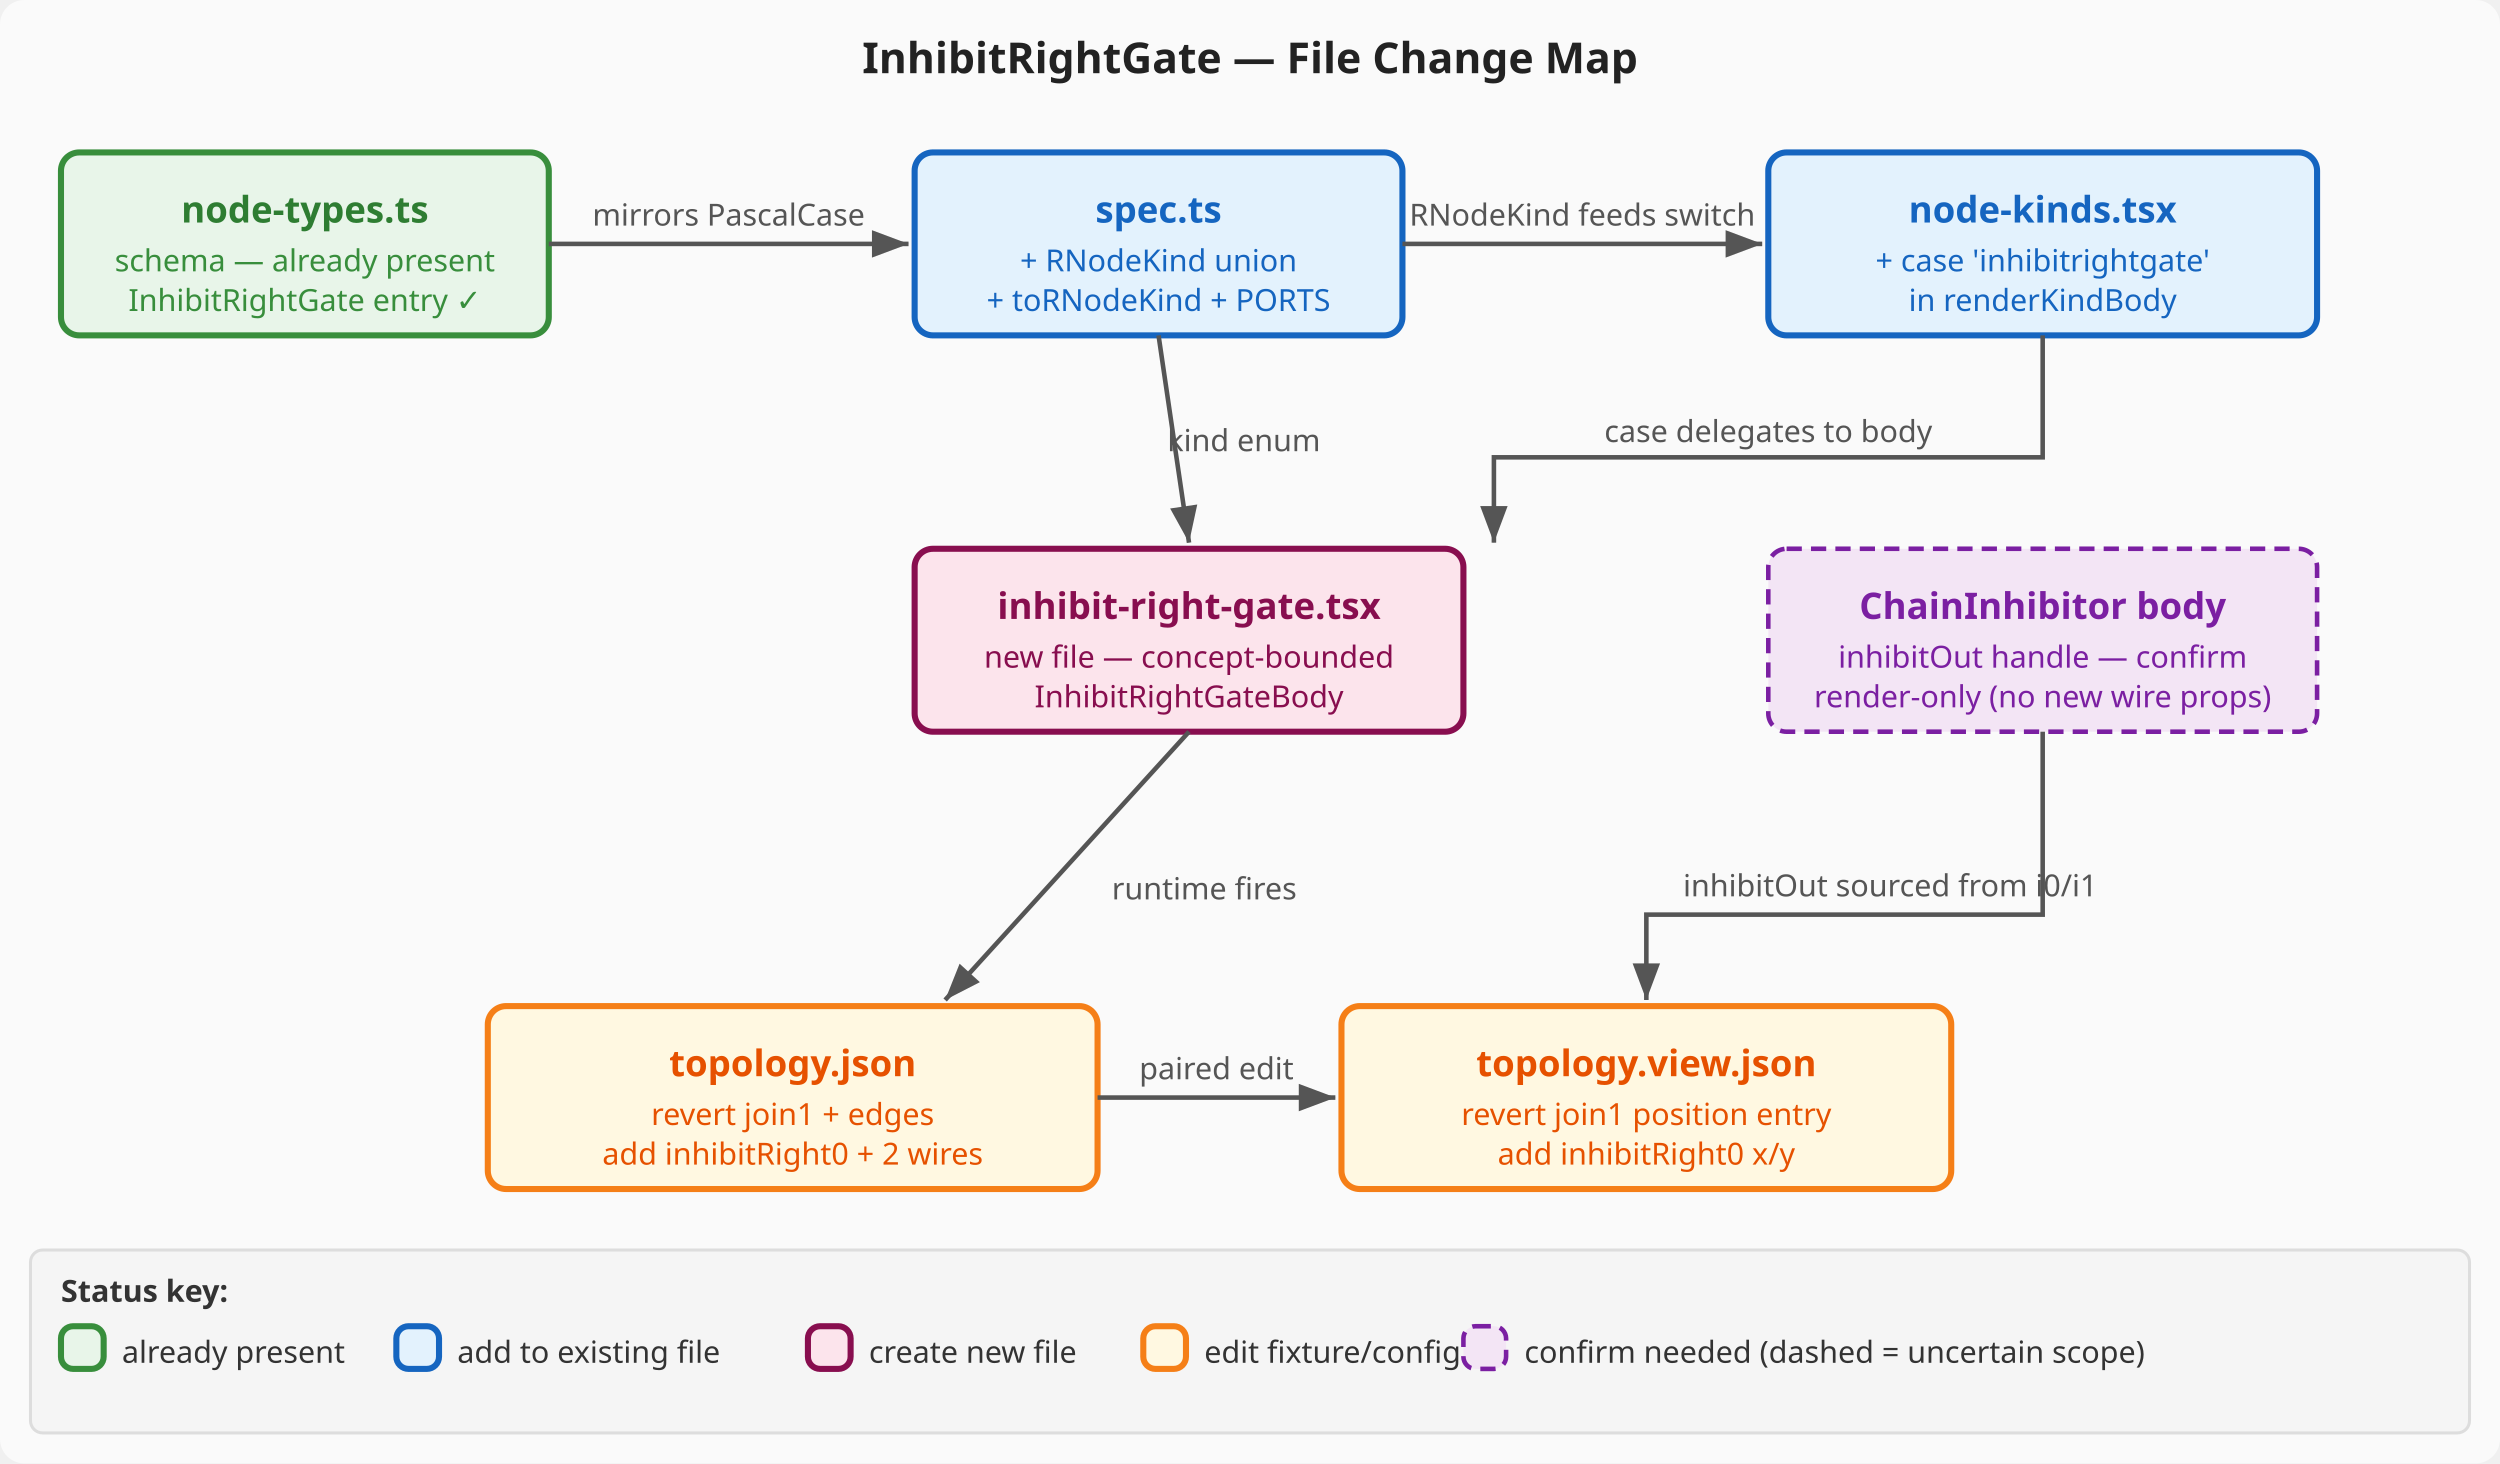
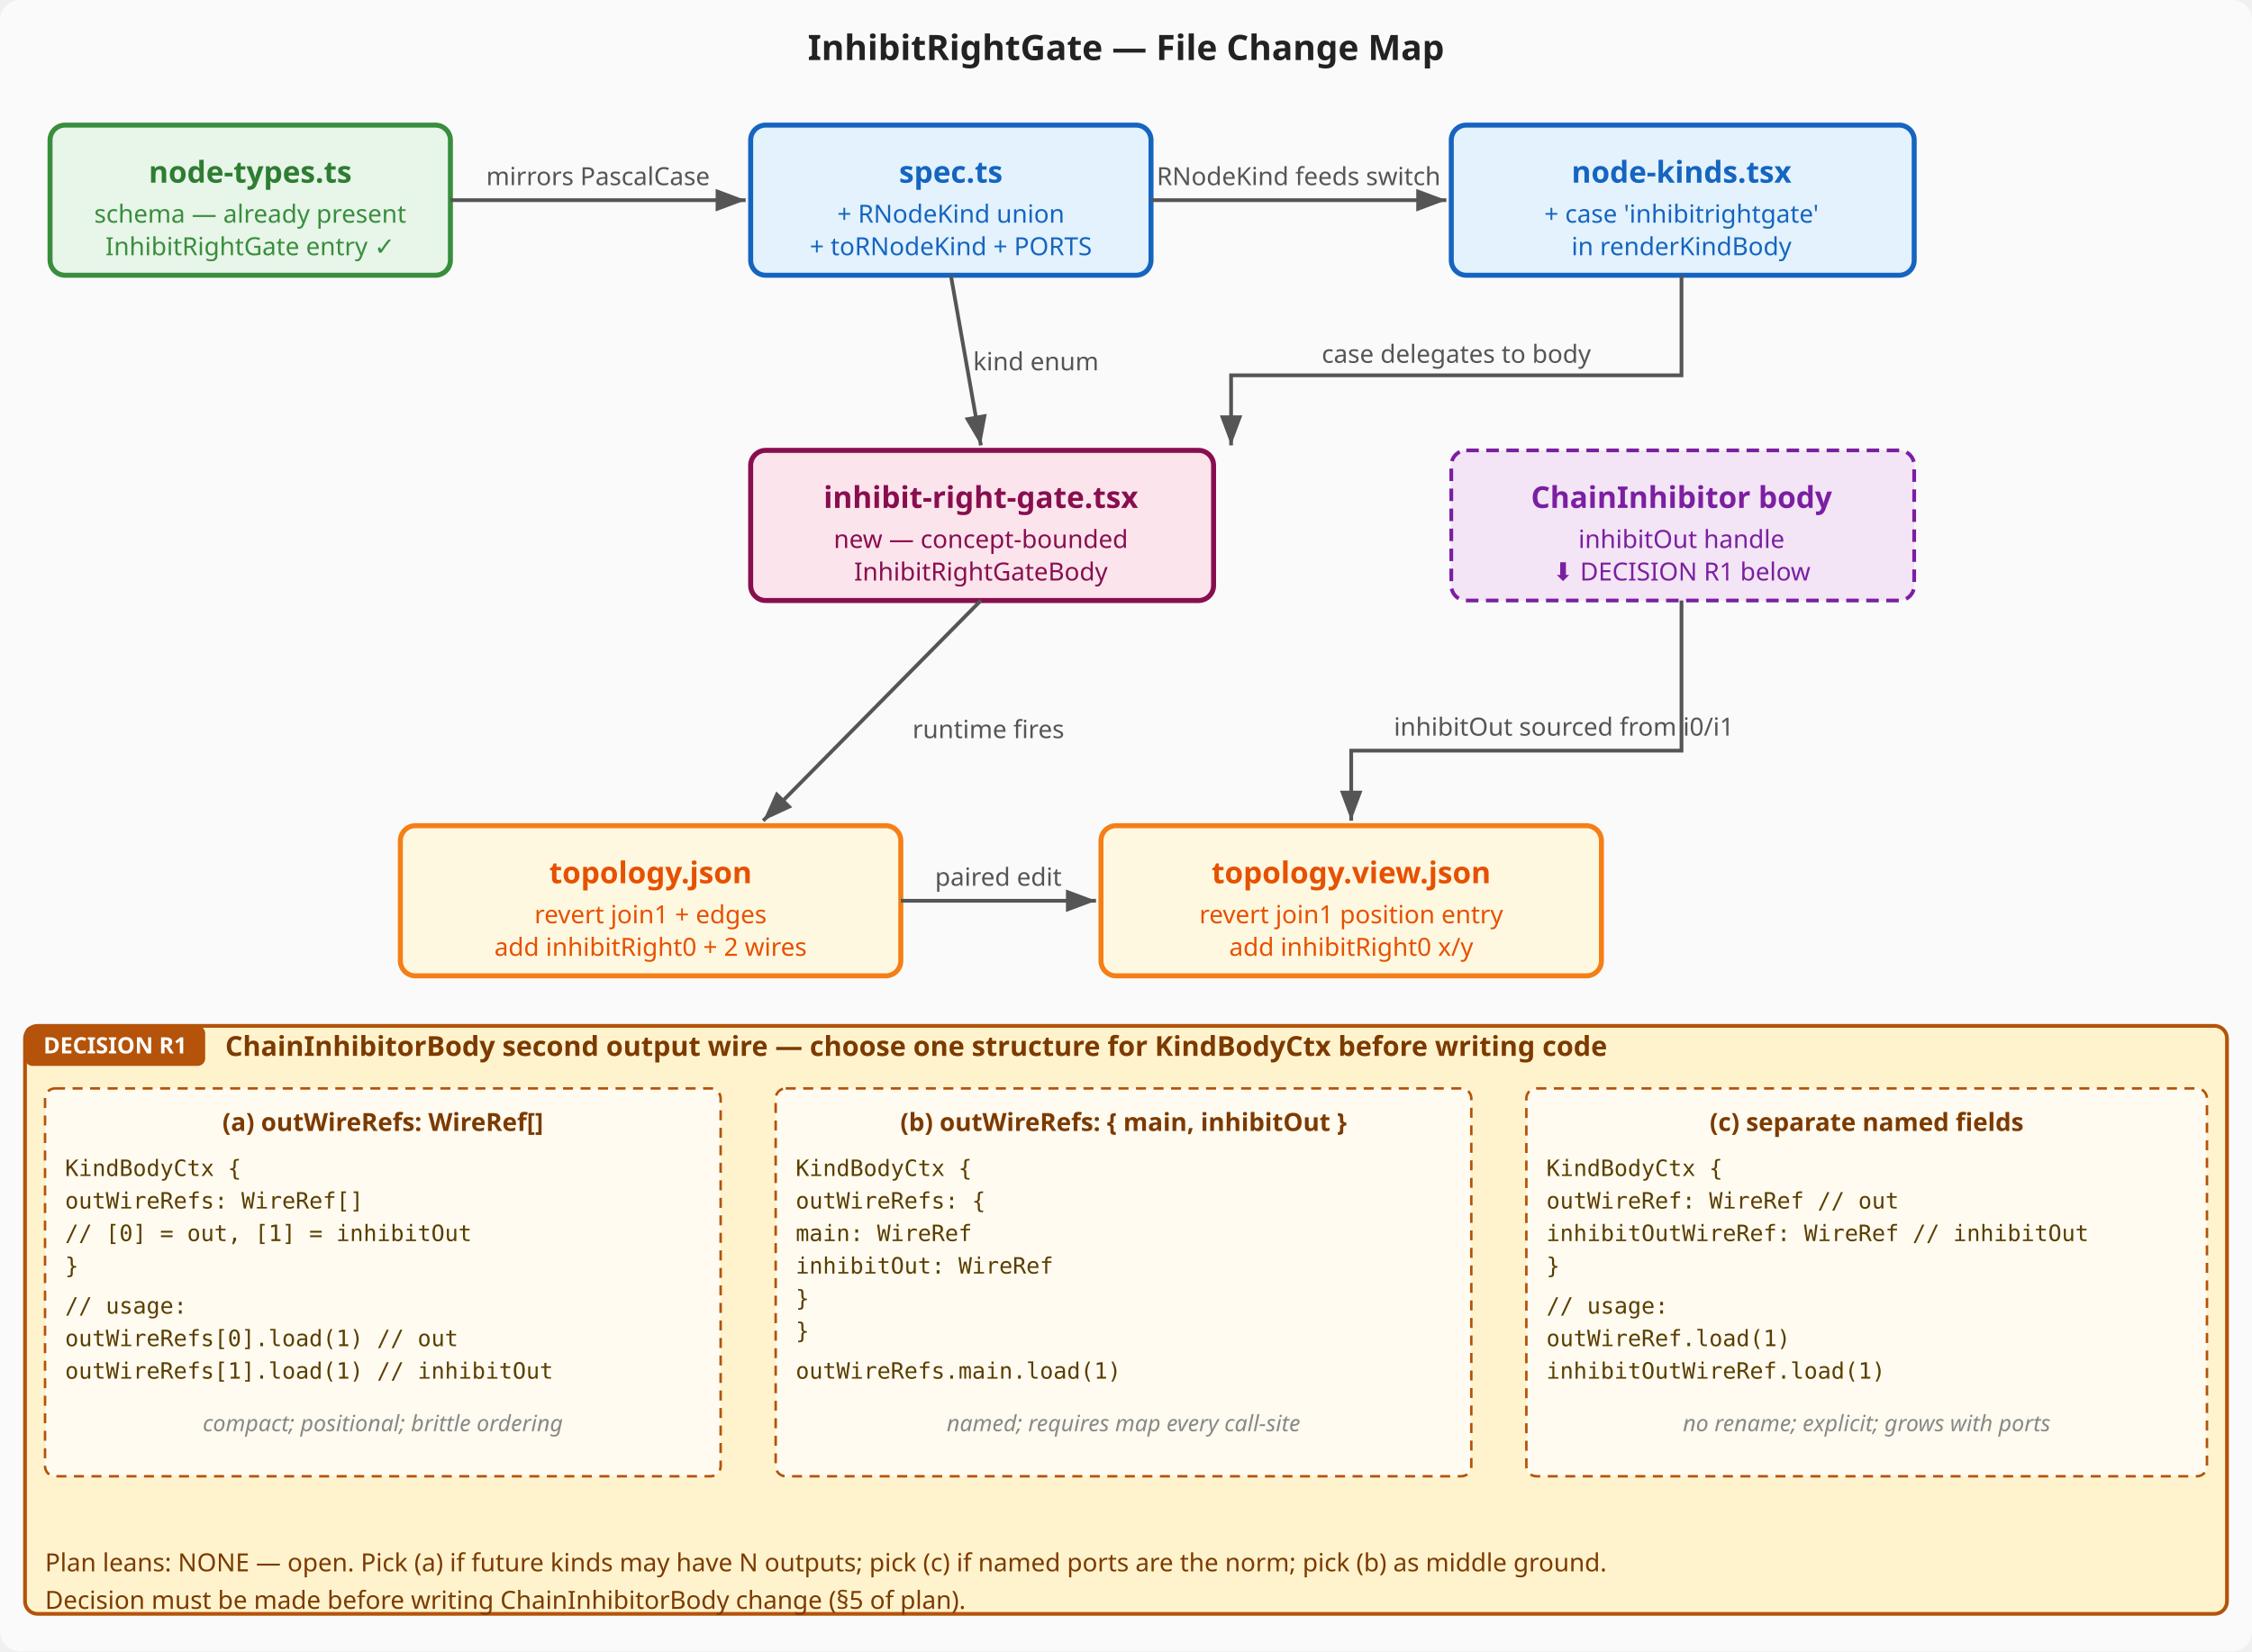
- <svg xmlns="http://www.w3.org/2000/svg" viewBox="0 0 820 480" font-weight="400" font-family="ui-sans-serif, system-ui, sans-serif">
+ <svg xmlns="http://www.w3.org/2000/svg" viewBox="0 0 900 660" font-weight="400" font-family="ui-sans-serif, system-ui, sans-serif">
  <style>
    svg { font-family: ui-sans-serif, system-ui, sans-serif; font-size: 12px; font-weight: 400; }
-     .diagram-bg     { fill: #fafafa; }
-     .box-exists     { fill: #e8f5e9; stroke: #388e3c; stroke-width: 2; }
-     .box-add        { fill: #e3f2fd; stroke: #1565c0; stroke-width: 2; }
-     .box-create     { fill: #fce4ec; stroke: #880e4f; stroke-width: 2; }
-     .box-edit       { fill: #fff8e1; stroke: #f57f17; stroke-width: 2; }
-     .box-maybe      { fill: #f3e5f5; stroke: #7b1fa2; stroke-width: 1.5; stroke-dasharray: 5 3; }
-     .box-label      { font-size: 12px; text-anchor: middle; font-weight: 600; }
-     .box-sublabel   { font-size: 10px; text-anchor: middle; }
-     .edge-flow      { stroke: #555; stroke-width: 1.5; fill: none; marker-end: url(#arrow-gray); }
-     .edge-label     { font-size: 10px; text-anchor: middle; fill: #555; }
-     .legend-rect    { rx: 4; height: 14; width: 14; }
-     .legend-text    { font-size: 10px; fill: #333; }
-     .title-text     { font-size: 14px; font-weight: 600; fill: #222; text-anchor: middle; }
+     .diagram-bg    { fill: #fafafa; }
+     .box-exists    { fill: #e8f5e9; stroke: #388e3c; stroke-width: 2; }
+     .box-add       { fill: #e3f2fd; stroke: #1565c0; stroke-width: 2; }
+     .box-create    { fill: #fce4ec; stroke: #880e4f; stroke-width: 2; }
+     .box-edit      { fill: #fff8e1; stroke: #f57f17; stroke-width: 2; }
+     .box-maybe     { fill: #f3e5f5; stroke: #7b1fa2; stroke-width: 1.5; stroke-dasharray: 5 3; }
+     .box-label     { font-size: 12px; text-anchor: middle; }
+     .box-sublabel  { font-size: 10px; text-anchor: middle; }
+     .edge-flow     { stroke: #555; stroke-width: 1.5; fill: none; marker-end: url(#arrow-gray); }
+     .edge-label    { font-size: 10px; text-anchor: middle; fill: #555; }
+     .title-text    { font-size: 14px; font-weight: 600; fill: #222; text-anchor: middle; }
+ 
+     /* ── DECISION badge ── */
+     .decision-bg          { fill: #fff3cd; stroke: #b45309; stroke-width: 1.5; }
+     .decision-badge       { fill: #b45309; }
+     .decision-badge-text  { font-size: 9px; font-weight: 700; fill: #fff; text-anchor: middle; }
+     .decision-section-hdr { font-size: 11px; font-weight: 600; fill: #7c3a00; text-anchor: start; }
+     .decision-body        { font-size: 10px; fill: #7c3a00; text-anchor: start; }
+ 
+     /* ── Option boxes inside the decision zone ── */
+     .option-box   { fill: #fffbf0; stroke: #b45309; stroke-width: 1; stroke-dasharray: 4 3; }
+     .option-label { font-size: 10px; font-weight: 600; fill: #7c3a00; text-anchor: middle; }
+     .option-code  { font-size: 9px;  fill: #5a3e00; text-anchor: start; font-family: "ui-monospace, monospace"; }
+     .option-lean  { font-size: 9px;  fill: #888;    text-anchor: middle; font-style: italic; }
+ 
+     /* Legend */
+     .legend-text { font-size: 10px; fill: #333; }
  </style>
  <defs>
    <marker id="arrow-gray" markerWidth="8" markerHeight="6" refX="8" refY="3" orient="auto">
      <path d="M0,0 L8,3 L0,6 Z" fill="#555" />
    </marker>
  </defs>
-   <rect class="diagram-bg" x="0" y="0" width="820" height="480" rx="8" />
-   <text class="title-text" x="410" y="24" font-weight="600" fill="#222" stroke="none">InhibitRightGate — File Change Map</text>
+   <rect class="diagram-bg" x="0" y="0" width="900" height="660" rx="8" />
+   <text class="title-text" x="450" y="24" font-weight="600" fill="#222" stroke="none">InhibitRightGate — File Change Map</text>
  <g id="file-node-types" data-role="schema" data-status="exists">
    <rect class="box-exists" x="20" y="50" width="160" height="60" rx="6" />
    <text class="box-label" x="100" y="73" font-weight="600" fill="#2e7d32" stroke="none">node-types.ts</text>
    <text class="box-sublabel" x="100" y="89" font-weight="300" fill="#388e3c" stroke="none">schema — already present</text>
    <text class="box-sublabel" x="100" y="102" font-weight="300" fill="#388e3c" stroke="none">InhibitRightGate entry ✓</text>
  </g>
  <g id="file-spec-ts" data-role="spec" data-status="add">
    <rect class="box-add" x="300" y="50" width="160" height="60" rx="6" />
    <text class="box-label" x="380" y="73" font-weight="600" fill="#1565c0" stroke="none">spec.ts</text>
    <text class="box-sublabel" x="380" y="89" font-weight="300" fill="#1565c0" stroke="none">+ RNodeKind union</text>
    <text class="box-sublabel" x="380" y="102" font-weight="300" fill="#1565c0" stroke="none">+ toRNodeKind + PORTS</text>
  </g>
  <g id="file-new-kind" data-role="kind-impl" data-status="create">
-     <rect class="box-create" x="300" y="180" width="180" height="60" rx="6" />
-     <text class="box-label" x="390" y="203" font-weight="600" fill="#880e4f" stroke="none">inhibit-right-gate.tsx</text>
-     <text class="box-sublabel" x="390" y="219" font-weight="300" fill="#880e4f" stroke="none">new file — concept-bounded</text>
-     <text class="box-sublabel" x="390" y="232" font-weight="300" fill="#880e4f" stroke="none">InhibitRightGateBody</text>
+     <rect class="box-create" x="300" y="180" width="185" height="60" rx="6" />
+     <text class="box-label" x="392" y="203" font-weight="600" fill="#880e4f" stroke="none">inhibit-right-gate.tsx</text>
+     <text class="box-sublabel" x="392" y="219" font-weight="300" fill="#880e4f" stroke="none">new — concept-bounded</text>
+     <text class="box-sublabel" x="392" y="232" font-weight="300" fill="#880e4f" stroke="none">InhibitRightGateBody</text>
  </g>
  <g id="file-node-kinds" data-role="dispatch" data-status="add">
-     <rect class="box-add" x="580" y="50" width="180" height="60" rx="6" />
-     <text class="box-label" x="670" y="73" font-weight="600" fill="#1565c0" stroke="none">node-kinds.tsx</text>
-     <text class="box-sublabel" x="670" y="89" font-weight="300" fill="#1565c0" stroke="none">+ case 'inhibitrightgate'</text>
-     <text class="box-sublabel" x="670" y="102" font-weight="300" fill="#1565c0" stroke="none">in renderKindBody</text>
+     <rect class="box-add" x="580" y="50" width="185" height="60" rx="6" />
+     <text class="box-label" x="672" y="73" font-weight="600" fill="#1565c0" stroke="none">node-kinds.tsx</text>
+     <text class="box-sublabel" x="672" y="89" font-weight="300" fill="#1565c0" stroke="none">+ case 'inhibitrightgate'</text>
+     <text class="box-sublabel" x="672" y="102" font-weight="300" fill="#1565c0" stroke="none">in renderKindBody</text>
  </g>
  <g id="file-chain-inhibitor" data-role="kind-impl" data-status="maybe">
-     <rect class="box-maybe" x="580" y="180" width="180" height="60" rx="6" />
-     <text class="box-label" x="670" y="203" font-weight="600" fill="#7b1fa2" stroke="none">ChainInhibitor body</text>
-     <text class="box-sublabel" x="670" y="219" font-weight="300" fill="#7b1fa2" stroke="none">inhibitOut handle — confirm</text>
-     <text class="box-sublabel" x="670" y="232" font-weight="300" fill="#7b1fa2" stroke="none">render-only (no new wire props)</text>
+     <rect class="box-maybe" x="580" y="180" width="185" height="60" rx="6" />
+     <text class="box-label" x="672" y="203" font-weight="600" fill="#7b1fa2" stroke="none">ChainInhibitor body</text>
+     <text class="box-sublabel" x="672" y="219" font-weight="300" fill="#7b1fa2" stroke="none">inhibitOut handle</text>
+     <text class="box-sublabel" x="672" y="232" font-weight="300" fill="#7b1fa2" stroke="none">⬇ DECISION R1 below</text>
  </g>
  <g id="file-topology-json" data-role="fixture" data-status="edit">
    <rect class="box-edit" x="160" y="330" width="200" height="60" rx="6" />
    <text class="box-label" x="260" y="353" font-weight="600" fill="#e65100" stroke="none">topology.json</text>
    <text class="box-sublabel" x="260" y="369" font-weight="300" fill="#e65100" stroke="none">revert join1 + edges</text>
    <text class="box-sublabel" x="260" y="382" font-weight="300" fill="#e65100" stroke="none">add inhibitRight0 + 2 wires</text>
  </g>
  <g id="file-topology-view" data-role="fixture" data-status="edit">
    <rect class="box-edit" x="440" y="330" width="200" height="60" rx="6" />
    <text class="box-label" x="540" y="353" font-weight="600" fill="#e65100" stroke="none">topology.view.json</text>
    <text class="box-sublabel" x="540" y="369" font-weight="300" fill="#e65100" stroke="none">revert join1 position entry</text>
    <text class="box-sublabel" x="540" y="382" font-weight="300" fill="#e65100" stroke="none">add inhibitRight0 x/y</text>
  </g>
  <g id="arrow-schema-to-spec" data-role="flow">
    <line class="edge-flow" x1="180" y1="80" x2="298" y2="80" />
    <text class="edge-label" x="239" y="74" font-weight="300" fill="#555" stroke="none">mirrors PascalCase</text>
  </g>
  <g id="arrow-spec-to-dispatch" data-role="flow">
    <line class="edge-flow" x1="460" y1="80" x2="578" y2="80" />
    <text class="edge-label" x="519" y="74" font-weight="300" fill="#555" stroke="none">RNodeKind feeds switch</text>
  </g>
  <g id="arrow-dispatch-to-impl" data-role="flow">
-     <path class="edge-flow" d="M670,110 L670,150 L490,150 L490,178" />
-     <text class="edge-label" x="580" y="145" font-weight="300" fill="#555" stroke="none">case delegates to body</text>
+     <path class="edge-flow" d="M672,110 L672,150 L492,150 L492,178" />
+     <text class="edge-label" x="582" y="145" font-weight="300" fill="#555" stroke="none">case delegates to body</text>
  </g>
  <g id="arrow-spec-to-impl" data-role="flow">
-     <line class="edge-flow" x1="380" y1="110" x2="390" y2="178" />
-     <text class="edge-label" x="408" y="148" font-weight="300" fill="#555" stroke="none">kind enum</text>
+     <line class="edge-flow" x1="380" y1="110" x2="392" y2="178" />
+     <text class="edge-label" x="414" y="148" font-weight="300" fill="#555" stroke="none">kind enum</text>
  </g>
  <g id="arrow-impl-to-fixture" data-role="flow">
-     <line class="edge-flow" x1="390" y1="240" x2="310" y2="328" />
+     <line class="edge-flow" x1="392" y1="240" x2="305" y2="328" />
    <text class="edge-label" x="395" y="295" font-weight="300" fill="#555" stroke="none">runtime fires</text>
  </g>
  <g id="arrow-chaininh-to-fixture" data-role="flow">
-     <path class="edge-flow" d="M670,240 L670,300 L540,300 L540,328" />
-     <text class="edge-label" x="620" y="294" font-weight="300" fill="#555" stroke="none">inhibitOut sourced from i0/i1</text>
+     <path class="edge-flow" d="M672,240 L672,300 L540,300 L540,328" />
+     <text class="edge-label" x="625" y="294" font-weight="300" fill="#555" stroke="none">inhibitOut sourced from i0/i1</text>
  </g>
  <g id="arrow-json-to-view" data-role="flow">
    <line class="edge-flow" x1="360" y1="360" x2="438" y2="360" />
    <text class="edge-label" x="399" y="354" font-weight="300" fill="#555" stroke="none">paired edit</text>
  </g>
+   <g id="decision-risk1" data-role="decision" data-risk="1">
+     <rect class="decision-bg" x="10" y="410" width="880" height="235" rx="5" />
+     <rect class="decision-badge" x="10" y="410" width="72" height="16" rx="3" />
+     <text class="decision-badge-text" x="46" y="421" stroke="none">DECISION R1</text>
+     <text class="decision-section-hdr" x="90" y="422" stroke="none">ChainInhibitorBody second output wire — choose one structure for KindBodyCtx before writing code</text>
+     <g id="option-a" data-role="option" data-option="a">
+       <rect class="option-box" x="18" y="435" width="270" height="155" rx="4" />
+       <text class="option-label" x="153" y="452" stroke="none">(a) outWireRefs: WireRef[]</text>
+       <text class="option-code" x="26" y="470" stroke="none">KindBodyCtx {</text>
+       <text class="option-code" x="26" y="483" stroke="none">  outWireRefs: WireRef[]</text>
+       <text class="option-code" x="26" y="496" stroke="none">  // [0] = out, [1] = inhibitOut</text>
+       <text class="option-code" x="26" y="509" stroke="none">}</text>
+       <text class="option-code" x="26" y="525" stroke="none">// usage:</text>
+       <text class="option-code" x="26" y="538" stroke="none">outWireRefs[0].load(1) // out</text>
+       <text class="option-code" x="26" y="551" stroke="none">outWireRefs[1].load(1) // inhibitOut</text>
+       <text class="option-lean" x="153" y="572" stroke="none">compact; positional; brittle ordering</text>
+     </g>
+     <g id="option-b" data-role="option" data-option="b">
+       <rect class="option-box" x="310" y="435" width="278" height="155" rx="4" />
+       <text class="option-label" x="449" y="452" stroke="none">(b) outWireRefs: { main, inhibitOut }</text>
+       <text class="option-code" x="318" y="470" stroke="none">KindBodyCtx {</text>
+       <text class="option-code" x="318" y="483" stroke="none">  outWireRefs: {</text>
+       <text class="option-code" x="318" y="496" stroke="none">    main: WireRef</text>
+       <text class="option-code" x="318" y="509" stroke="none">    inhibitOut: WireRef</text>
+       <text class="option-code" x="318" y="522" stroke="none">  }</text>
+       <text class="option-code" x="318" y="535" stroke="none">}</text>
+       <text class="option-code" x="318" y="551" stroke="none">outWireRefs.main.load(1)</text>
+       <text class="option-lean" x="449" y="572" stroke="none">named; requires map every call-site</text>
+     </g>
+     <g id="option-c" data-role="option" data-option="c">
+       <rect class="option-box" x="610" y="435" width="272" height="155" rx="4" />
+       <text class="option-label" x="746" y="452" stroke="none">(c) separate named fields</text>
+       <text class="option-code" x="618" y="470" stroke="none">KindBodyCtx {</text>
+       <text class="option-code" x="618" y="483" stroke="none">  outWireRef: WireRef        // out</text>
+       <text class="option-code" x="618" y="496" stroke="none">  inhibitOutWireRef: WireRef // inhibitOut</text>
+       <text class="option-code" x="618" y="509" stroke="none">}</text>
+       <text class="option-code" x="618" y="525" stroke="none">// usage:</text>
+       <text class="option-code" x="618" y="538" stroke="none">outWireRef.load(1)</text>
+       <text class="option-code" x="618" y="551" stroke="none">inhibitOutWireRef.load(1)</text>
+       <text class="option-lean" x="746" y="572" stroke="none">no rename; explicit; grows with ports</text>
+     </g>
+     <text class="decision-body" x="18" y="628" font-weight="300" stroke="none">Plan leans: NONE — open. Pick (a) if future kinds may have N outputs; pick (c) if named ports are the norm; pick (b) as middle ground.</text>
+     <text class="decision-body" x="18" y="643" font-weight="300" stroke="none">Decision must be made before writing ChainInhibitorBody change (§5 of plan).</text>
+   </g>
  <g id="legend" data-role="legend">
-     <rect x="10" y="410" width="800" height="60" rx="4" fill="#f5f5f5" stroke="#ddd" stroke-width="1" />
-     <text x="20" y="427" font-size="10" font-weight="600" fill="#333" stroke="none">Status key:</text>
-     <rect class="legend-rect box-exists" x="20" y="435" width="14" height="14" rx="2" />
-     <text class="legend-text" x="40" y="447" font-weight="300" fill="#333" stroke="none">already present</text>
-     <rect class="legend-rect box-add" x="130" y="435" width="14" height="14" rx="2" />
-     <text class="legend-text" x="150" y="447" font-weight="300" fill="#333" stroke="none">add to existing file</text>
-     <rect class="legend-rect box-create" x="265" y="435" width="14" height="14" rx="2" />
-     <text class="legend-text" x="285" y="447" font-weight="300" fill="#333" stroke="none">create new file</text>
-     <rect class="legend-rect box-edit" x="375" y="435" width="14" height="14" rx="2" />
-     <text class="legend-text" x="395" y="447" font-weight="300" fill="#333" stroke="none">edit fixture/config</text>
-     <rect class="legend-rect box-maybe" x="480" y="435" width="14" height="14" rx="2" />
-     <text class="legend-text" x="500" y="447" font-weight="300" fill="#333" stroke="none">confirm needed (dashed = uncertain scope)</text>
+     <rect x="10" y="648" width="880" height="0" rx="4" fill="none" />
  </g>
</svg>
